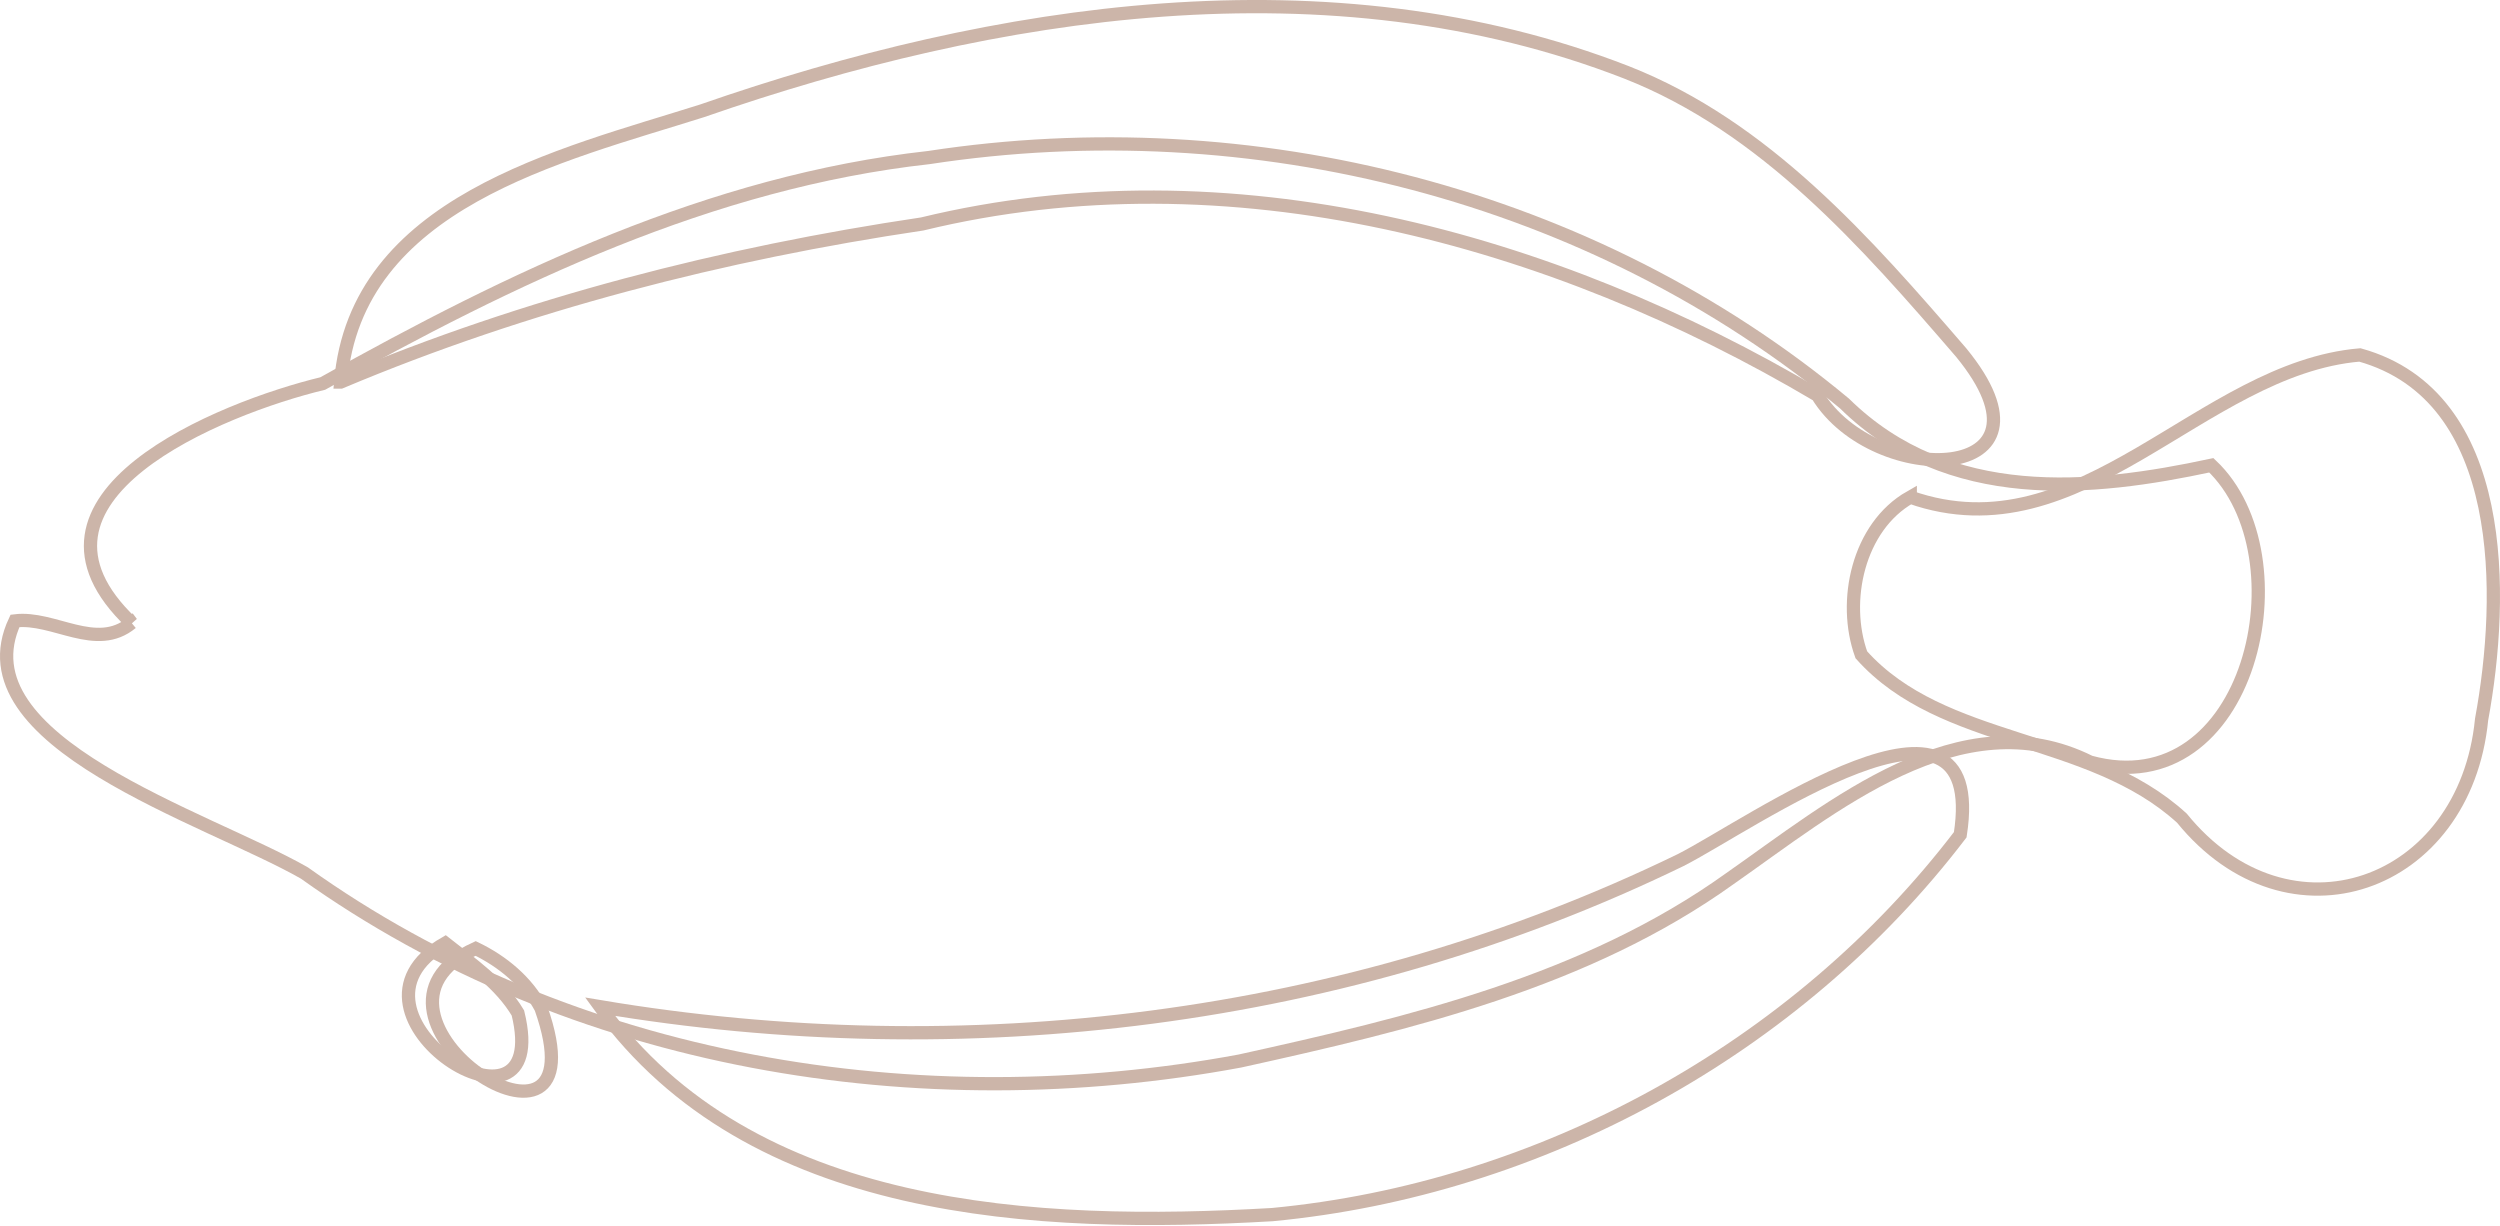
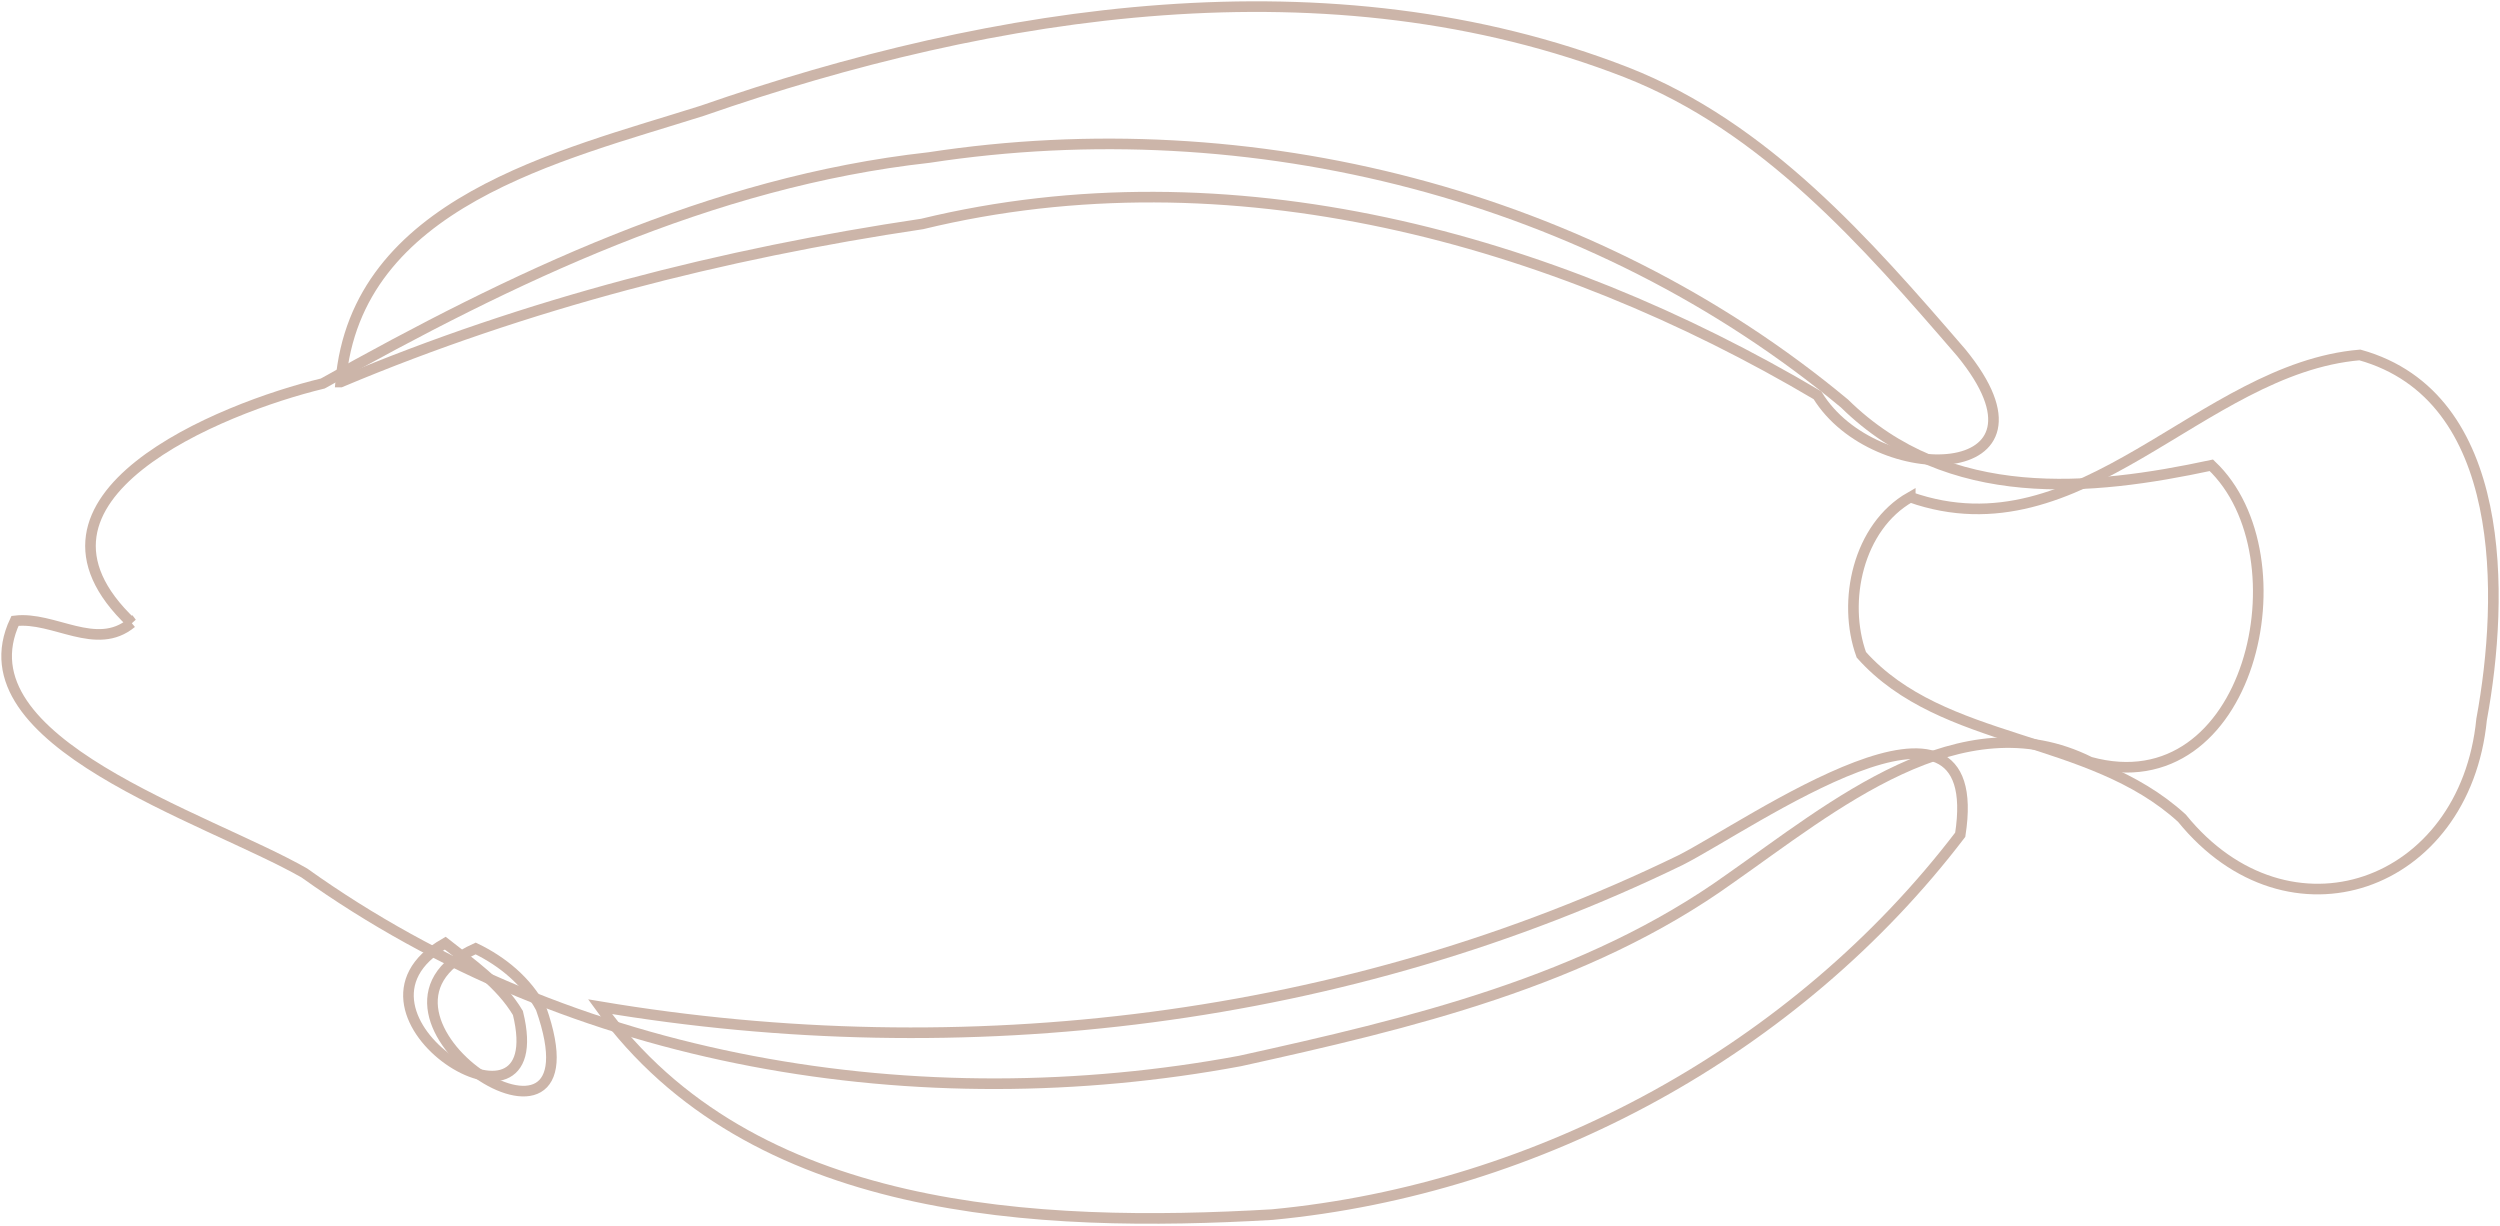
<svg xmlns="http://www.w3.org/2000/svg" width="235.655" height="115.476" id="svg7305" version="1.1">
  <defs id="defs7307" />
  <g id="layer1" transform="translate(-257.1724,-474.624)">
-     <g transform="matrix(1.25,0,0,-1.25,-337.6276,688.3195)" id="g6589" style="fill:none;stroke:#CCB5A9;stroke-opacity:1">
-       <path style="fill:none;stroke:#CCB5A9;stroke-opacity:1" d="m 485.76,123.984 c -10.002,9.468 6.763,16.205 14.417,18.051 14.25,7.972 29.262,15.217 45.715,17.041 24.324,3.728 50.018,-2.732 69.038,-18.546 7.862,-7.729 18.674,-6.591 27.667,-4.661 7.243,-6.844 2.963,-25.715 -9.149,-22.381 -9.722,4.863 -19.498,-3.44 -27.169,-8.797 -10.802,-7.752 -24.141,-10.921 -36.94,-13.746 -24.165,-4.495 -50.337,-0.26 -70.546,14.179 -7.354,4.207 -26.118,9.875 -21.822,19.012 2.923,0.364 6.131,-2.354 8.788,-0.151 z" id="path138" />
-       <path style="fill:none;stroke:#CCB5A9;stroke-opacity:1" d="m 511.708,99.434 c -11.047,-5.004 9.942,-18.698 4.925,-4.497 -1.068,2.011 -2.9,3.521 -4.925,4.497 z" id="path142" />
-       <path style="fill:none;stroke:#CCB5A9;stroke-opacity:1" d="m 509.412,99.833 c -9.358,-5.347 8.216,-16.334 5.483,-5.265 -1.329,2.227 -3.501,3.695 -5.483,5.265 z" id="path146" />
-       <path style="fill:none;stroke:#CCB5A9;stroke-opacity:1" d="m 521.089,95.042 c 11.374,-15.749 33.01,-16.703 50.689,-15.679 20.228,1.921 39.543,12.469 51.883,28.646 2.111,13.581 -15.949,0.676 -21.099,-1.918 C 577.443,93.877 548.543,90.425 521.089,95.042 z" id="path150" />
-       <path style="fill:none;stroke:#CCB5A9;stroke-opacity:1" d="m 619.892,133.466 c 12.898,-4.524 21.905,9.705 33.905,10.724 11.194,-3.127 10.892,-18.209 9.179,-27.488 -1.244,-12.669 -14.548,-17.367 -22.6,-7.443 -6.988,6.386 -18.024,5.436 -24.174,12.32 -1.458,4.039 -0.245,9.646 3.69,11.888 z" id="path154" />
-       <path style="fill:none;stroke:#CCB5A9;stroke-opacity:1" d="m 501.529,142.148 c 1.146,13.562 16.563,17.064 27.264,20.454 22.08,7.686 47.32,11.607 69.686,2.903 10.477,-4.111 18.09,-12.831 25.255,-21.138 8.174,-9.979 -6.496,-10.304 -10.842,-3.217 -20.041,11.87 -44.346,18.541 -67.509,12.918 -15.014,-2.236 -29.845,-6.023 -43.853,-11.92 z" id="path158" />
+     <g transform="matrix(1.25,0,0,-1.25,-337.6276,688.3195)" id="g6589" style="fill:none;stroke:#CCB5A9;stroke-opacity:1;stroke-width:1px">
+       <path vector-effect="non-scaling-stroke" style="fill:none;stroke:#CCB5A9;stroke-opacity:1;stroke-width:1px" d="m 485.76,123.984 c -10.002,9.468 6.763,16.205 14.417,18.051 14.25,7.972 29.262,15.217 45.715,17.041 24.324,3.728 50.018,-2.732 69.038,-18.546 7.862,-7.729 18.674,-6.591 27.667,-4.661 7.243,-6.844 2.963,-25.715 -9.149,-22.381 -9.722,4.863 -19.498,-3.44 -27.169,-8.797 -10.802,-7.752 -24.141,-10.921 -36.94,-13.746 -24.165,-4.495 -50.337,-0.26 -70.546,14.179 -7.354,4.207 -26.118,9.875 -21.822,19.012 2.923,0.364 6.131,-2.354 8.788,-0.151 z" id="path138" />
+       <path vector-effect="non-scaling-stroke" style="fill:none;stroke:#CCB5A9;stroke-opacity:1;stroke-width:1px" d="m 511.708,99.434 c -11.047,-5.004 9.942,-18.698 4.925,-4.497 -1.068,2.011 -2.9,3.521 -4.925,4.497 z" id="path142" />
+       <path vector-effect="non-scaling-stroke" style="fill:none;stroke:#CCB5A9;stroke-opacity:1;stroke-width:1px" d="m 509.412,99.833 c -9.358,-5.347 8.216,-16.334 5.483,-5.265 -1.329,2.227 -3.501,3.695 -5.483,5.265 z" id="path146" />
+       <path vector-effect="non-scaling-stroke" style="fill:none;stroke:#CCB5A9;stroke-opacity:1;stroke-width:1px" d="m 521.089,95.042 c 11.374,-15.749 33.01,-16.703 50.689,-15.679 20.228,1.921 39.543,12.469 51.883,28.646 2.111,13.581 -15.949,0.676 -21.099,-1.918 C 577.443,93.877 548.543,90.425 521.089,95.042 z" id="path150" />
+       <path vector-effect="non-scaling-stroke" style="fill:none;stroke:#CCB5A9;stroke-opacity:1;stroke-width:1px" d="m 619.892,133.466 c 12.898,-4.524 21.905,9.705 33.905,10.724 11.194,-3.127 10.892,-18.209 9.179,-27.488 -1.244,-12.669 -14.548,-17.367 -22.6,-7.443 -6.988,6.386 -18.024,5.436 -24.174,12.32 -1.458,4.039 -0.245,9.646 3.69,11.888 z" id="path154" />
+       <path vector-effect="non-scaling-stroke" style="fill:none;stroke:#CCB5A9;stroke-opacity:1;stroke-width:1px" d="m 501.529,142.148 c 1.146,13.562 16.563,17.064 27.264,20.454 22.08,7.686 47.32,11.607 69.686,2.903 10.477,-4.111 18.09,-12.831 25.255,-21.138 8.174,-9.979 -6.496,-10.304 -10.842,-3.217 -20.041,11.87 -44.346,18.541 -67.509,12.918 -15.014,-2.236 -29.845,-6.023 -43.853,-11.92 z" id="path158" />
    </g>
  </g>
</svg>
